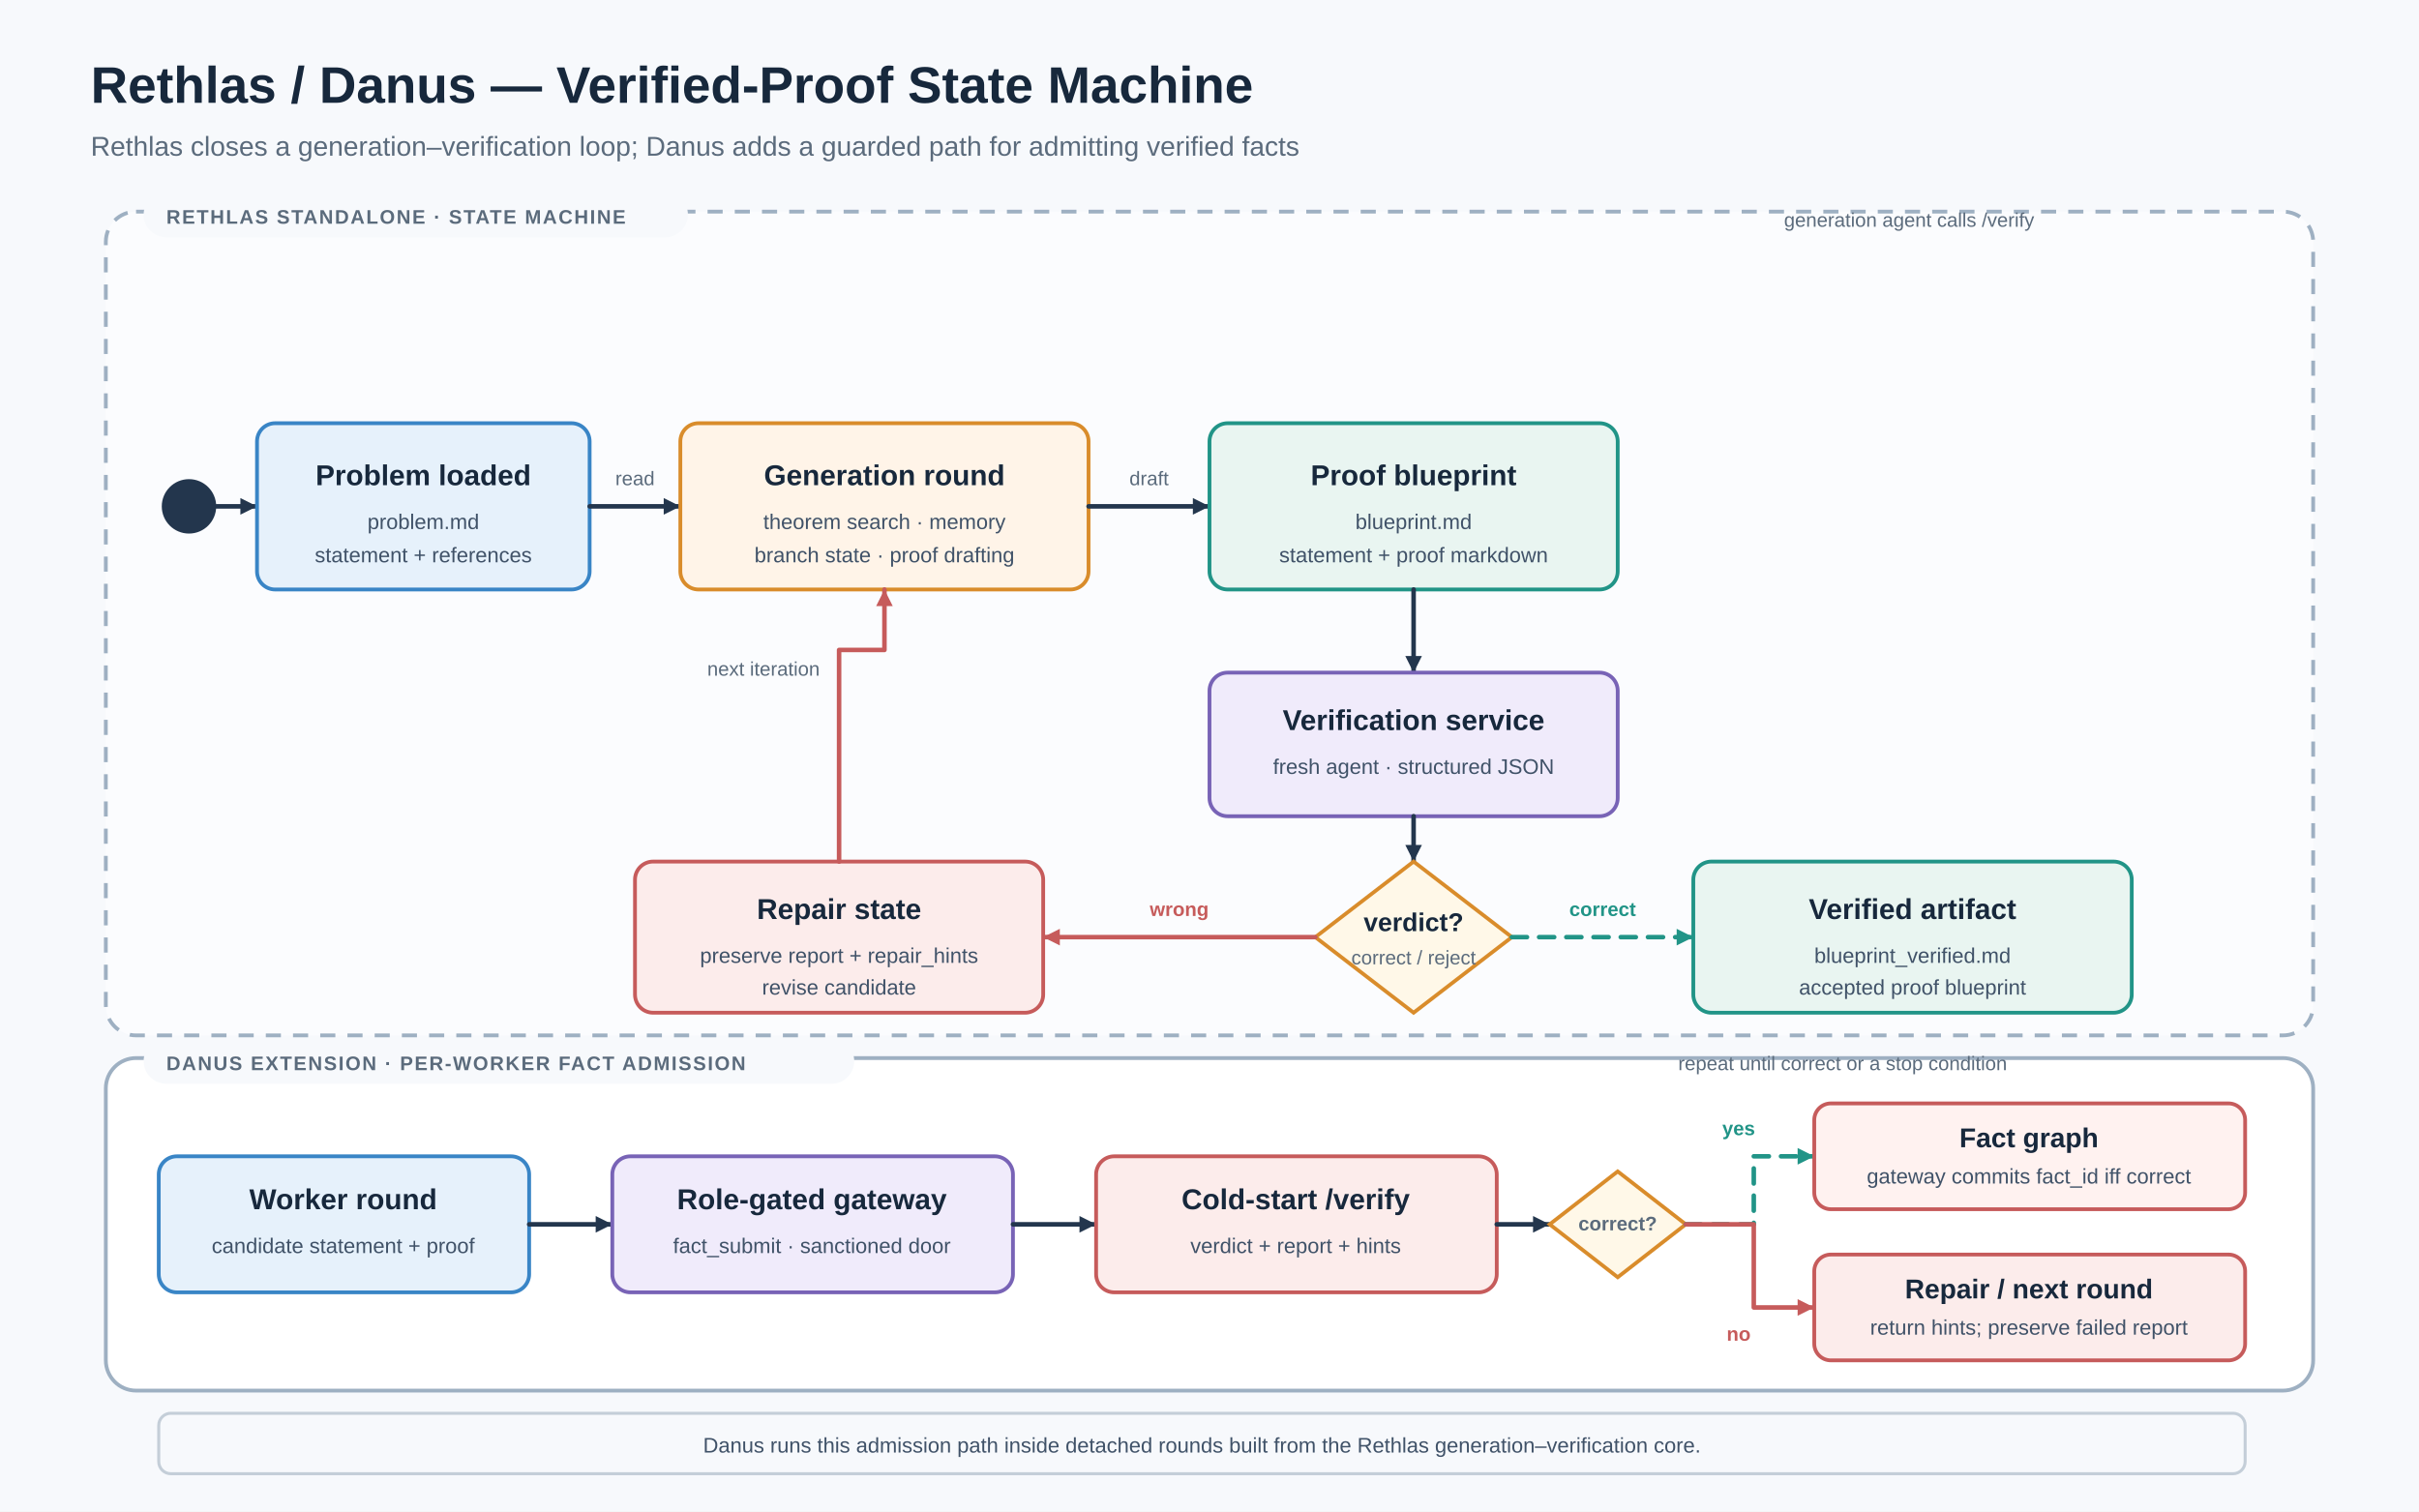
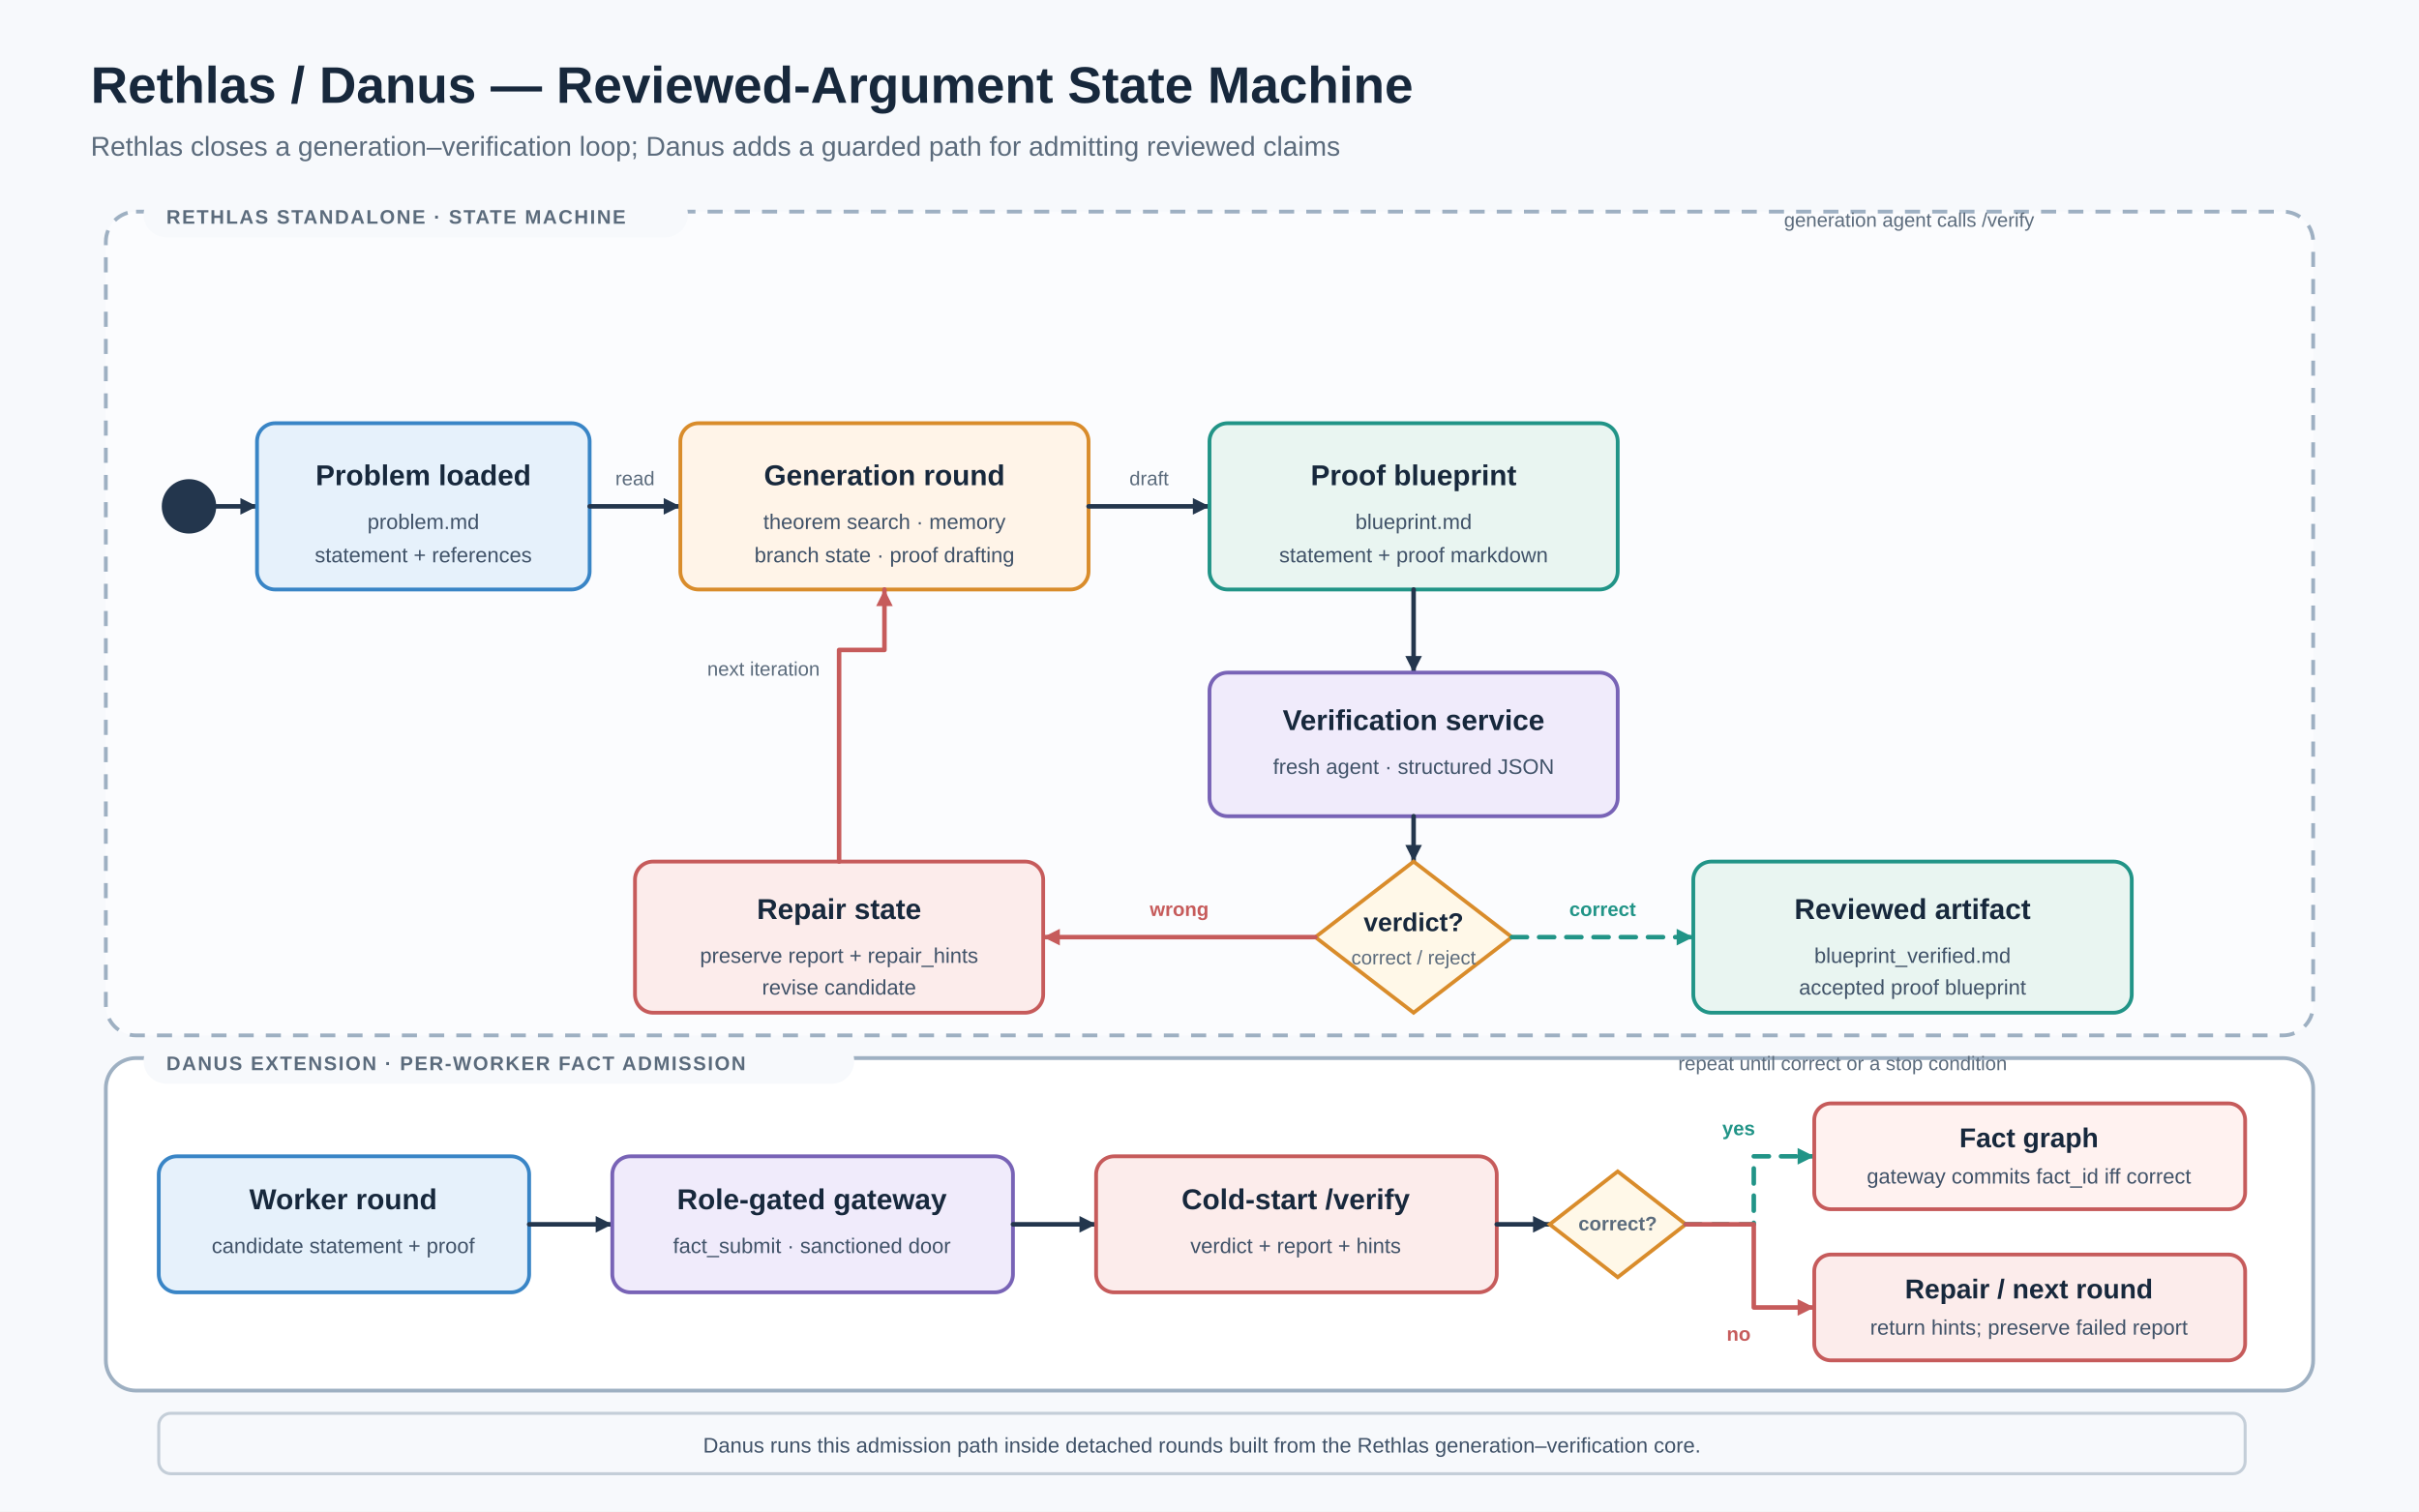
<svg xmlns="http://www.w3.org/2000/svg" width="1600" height="1000" viewBox="0 0 1600 1000">
  <defs>
    <style>
    .title{font:700 34px Arial,sans-serif;fill:#17283c}.subtitle{font:400 18px Arial,sans-serif;fill:#5b6b7c}
    .label{font:700 19px Arial,sans-serif;fill:#17283c}.body{font:400 14px Arial,sans-serif;fill:#405268}.small{font:400 13px Arial,sans-serif;fill:#5b6b7c}
    .scope{fill:#fbfcfe;stroke:#9eb0c2;stroke-width:2.5;stroke-dasharray:10 8}.box{stroke-width:2.5}.navy{stroke:#23364d;stroke-width:3;fill:none;stroke-linecap:round;stroke-linejoin:round}.teal{stroke:#219487;stroke-width:3;stroke-dasharray:10 8;fill:none;stroke-linecap:round;stroke-linejoin:round}.red{stroke:#c65b5b;stroke-width:3;fill:none;stroke-linecap:round;stroke-linejoin:round}.orange{stroke:#d98c2b;stroke-width:3;fill:none;stroke-linecap:round;stroke-linejoin:round}
    .ah-navy{fill:#23364d}.ah-teal{fill:#219487}.ah-red{fill:#c65b5b}.ah-orange{fill:#d98c2b}
  </style>
  </defs>
  <rect width="1600" height="1000" fill="#f7f9fc" />
-   <text x="60" y="68" class="title">Rethlas / Danus — Verified-Proof State Machine</text>
-   <text x="60" y="103" class="subtitle">Rethlas closes a generation–verification loop; Danus adds a guarded path for admitting verified facts</text>
+   <text x="60" y="68" class="title">Rethlas / Danus — Reviewed-Argument State Machine</text>
+   <text x="60" y="103" class="subtitle">Rethlas closes a generation–verification loop; Danus adds a guarded path for admitting reviewed claims</text>
  <rect x="70" y="140" width="1460" height="545" rx="20" class="scope" />
  <rect x="95" y="127" width="360" height="30" rx="15" fill="#f7f9fc" />
  <text x="110" y="148" class="small" style="font-weight:700;letter-spacing:1px">RETHLAS STANDALONE · STATE MACHINE</text>
  <text x="1180" y="150" class="small">generation agent calls /verify</text>
  <circle cx="125" cy="335" r="18" fill="#23364d" />
  <path d="M143 335H170" class="navy" />
  <polygon points="170,335 159,329.5 159,340.5" class="ah-navy" />
  <rect x="170" y="280" width="220" height="110" rx="12" fill="#e6f1fb" stroke="#3985c6" class="box" />
  <text x="280" y="321" text-anchor="middle" class="label">Problem loaded</text>
  <text x="280" y="350" text-anchor="middle" class="body">problem.md</text>
  <text x="280" y="372" text-anchor="middle" class="body">statement + references</text>
  <path d="M390 335H450" class="navy" />
  <polygon points="450,335 439,329.5 439,340.5" class="ah-navy" />
  <text x="420" y="321" text-anchor="middle" class="small">read</text>
  <rect x="450" y="280" width="270" height="110" rx="12" fill="#fff4e8" stroke="#d98c2b" class="box" />
  <text x="585" y="321" text-anchor="middle" class="label">Generation round</text>
  <text x="585" y="350" text-anchor="middle" class="body">theorem search · memory</text>
  <text x="585" y="372" text-anchor="middle" class="body">branch state · proof drafting</text>
  <path d="M720 335H800" class="navy" />
  <polygon points="800,335 789,329.5 789,340.5" class="ah-navy" />
  <text x="760" y="321" text-anchor="middle" class="small">draft</text>
  <rect x="800" y="280" width="270" height="110" rx="12" fill="#e9f5f1" stroke="#219487" class="box" />
  <text x="935" y="321" text-anchor="middle" class="label">Proof blueprint</text>
  <text x="935" y="350" text-anchor="middle" class="body">blueprint.md</text>
  <text x="935" y="372" text-anchor="middle" class="body">statement + proof markdown</text>
  <path d="M935 390V445" class="navy" />
  <polygon points="935,445 929.5,434 940.5,434" class="ah-navy" />
  <rect x="800" y="445" width="270" height="95" rx="12" fill="#f0ebfb" stroke="#7863b6" class="box" />
  <text x="935" y="483" text-anchor="middle" class="label">Verification service</text>
  <text x="935" y="512" text-anchor="middle" class="body">fresh agent · structured JSON</text>
  <path d="M935 540V570" class="navy" />
  <polygon points="935,570 929.5,559 940.5,559" class="ah-navy" />
  <polygon points="935,570 1000,620 935,670 870,620" fill="#fff8e8" stroke="#d98c2b" class="box" />
  <text x="935" y="616" text-anchor="middle" class="label" style="font-size:17px">verdict?</text>
  <text x="935" y="638" text-anchor="middle" class="small">correct / reject</text>
  <path d="M870 620H690" class="red" />
  <polygon points="690,620 701,614.5 701,625.5" class="ah-red" />
  <text x="780" y="606" text-anchor="middle" class="small" style="font-weight:700;fill:#c65b5b">wrong</text>
  <rect x="420" y="570" width="270" height="100" rx="12" fill="#fceceb" stroke="#c65b5b" class="box" />
  <text x="555" y="608" text-anchor="middle" class="label">Repair state</text>
  <text x="555" y="637" text-anchor="middle" class="body">preserve report + repair_hints</text>
  <text x="555" y="658" text-anchor="middle" class="body">revise candidate</text>
  <path d="M555 570V430H585V390" class="red" />
  <polygon points="585,390 579.5,401 590.5,401" class="ah-red" />
  <text x="505" y="447" text-anchor="middle" class="small">next iteration</text>
  <path d="M1000 620H1120" class="teal" />
  <polygon points="1120,620 1109,614.5 1109,625.5" class="ah-teal" />
  <text x="1060" y="606" text-anchor="middle" class="small" style="font-weight:700;fill:#219487">correct</text>
  <rect x="1120" y="570" width="290" height="100" rx="12" fill="#e9f5f1" stroke="#219487" class="box" />
-   <text x="1265" y="608" text-anchor="middle" class="label">Verified artifact</text>
+   <text x="1265" y="608" text-anchor="middle" class="label">Reviewed artifact</text>
  <text x="1265" y="637" text-anchor="middle" class="body">blueprint_verified.md</text>
  <text x="1265" y="658" text-anchor="middle" class="body">accepted proof blueprint</text>
  <rect x="70" y="700" width="1460" height="220" rx="20" fill="#fff" stroke="#9eb0c2" stroke-width="2.5" />
  <rect x="95" y="687" width="470" height="30" rx="15" fill="#f7f9fc" />
  <text x="110" y="708" class="small" style="font-weight:700;letter-spacing:1px">DANUS EXTENSION · PER-WORKER FACT ADMISSION</text>
  <text x="1110" y="708" class="small">repeat until correct or a stop condition</text>
  <rect x="105" y="765" width="245" height="90" rx="12" fill="#e6f1fb" stroke="#3985c6" class="box" />
  <text x="227" y="800" text-anchor="middle" class="label">Worker round</text>
  <text x="227" y="829" text-anchor="middle" class="body">candidate statement + proof</text>
  <path d="M350 810H405" class="navy" />
  <polygon points="405,810 394,804.5 394,815.5" class="ah-navy" />
  <rect x="405" y="765" width="265" height="90" rx="12" fill="#f0ebfb" stroke="#7863b6" class="box" />
  <text x="537" y="800" text-anchor="middle" class="label">Role-gated gateway</text>
  <text x="537" y="829" text-anchor="middle" class="body">fact_submit · sanctioned door</text>
  <path d="M670 810H725" class="navy" />
  <polygon points="725,810 714,804.5 714,815.5" class="ah-navy" />
  <rect x="725" y="765" width="265" height="90" rx="12" fill="#fceceb" stroke="#c65b5b" class="box" />
  <text x="857" y="800" text-anchor="middle" class="label">Cold-start /verify</text>
  <text x="857" y="829" text-anchor="middle" class="body">verdict + report + hints</text>
  <path d="M990 810H1025" class="navy" />
  <polygon points="1025,810 1014,804.5 1014,815.5" class="ah-navy" />
  <polygon points="1025,810 1070,775 1115,810 1070,845" fill="#fff8e8" stroke="#d98c2b" class="box" />
  <text x="1070" y="814" text-anchor="middle" class="small" style="font-weight:700">correct?</text>
  <path d="M1115 810H1160V765H1200" class="teal" />
  <polygon points="1200,765 1189,759.5 1189,770.5" class="ah-teal" />
  <text x="1150" y="751" text-anchor="middle" class="small" style="font-weight:700;fill:#219487">yes</text>
  <rect x="1200" y="730" width="285" height="70" rx="11" fill="#fff2f0" stroke="#c65b5b" class="box" />
  <text x="1342" y="759" text-anchor="middle" class="label" style="font-size:18px">Fact graph</text>
  <text x="1342" y="783" text-anchor="middle" class="body">gateway commits fact_id iff correct</text>
  <path d="M1115 810H1160V865H1200" class="red" />
  <polygon points="1200,865 1189,859.5 1189,870.5" class="ah-red" />
  <text x="1150" y="887" text-anchor="middle" class="small" style="font-weight:700;fill:#c65b5b">no</text>
  <rect x="1200" y="830" width="285" height="70" rx="11" fill="#fceceb" stroke="#c65b5b" class="box" />
  <text x="1342" y="859" text-anchor="middle" class="label" style="font-size:18px">Repair / next round</text>
  <text x="1342" y="883" text-anchor="middle" class="body">return hints; preserve failed report</text>
  <rect x="105" y="935" width="1380" height="40" rx="8" fill="#f7f9fc" stroke="#c4ced8" stroke-width="2" />
  <text x="795" y="961" text-anchor="middle" class="body">Danus runs this admission path inside detached rounds built from the Rethlas generation–verification core.</text>
</svg>
